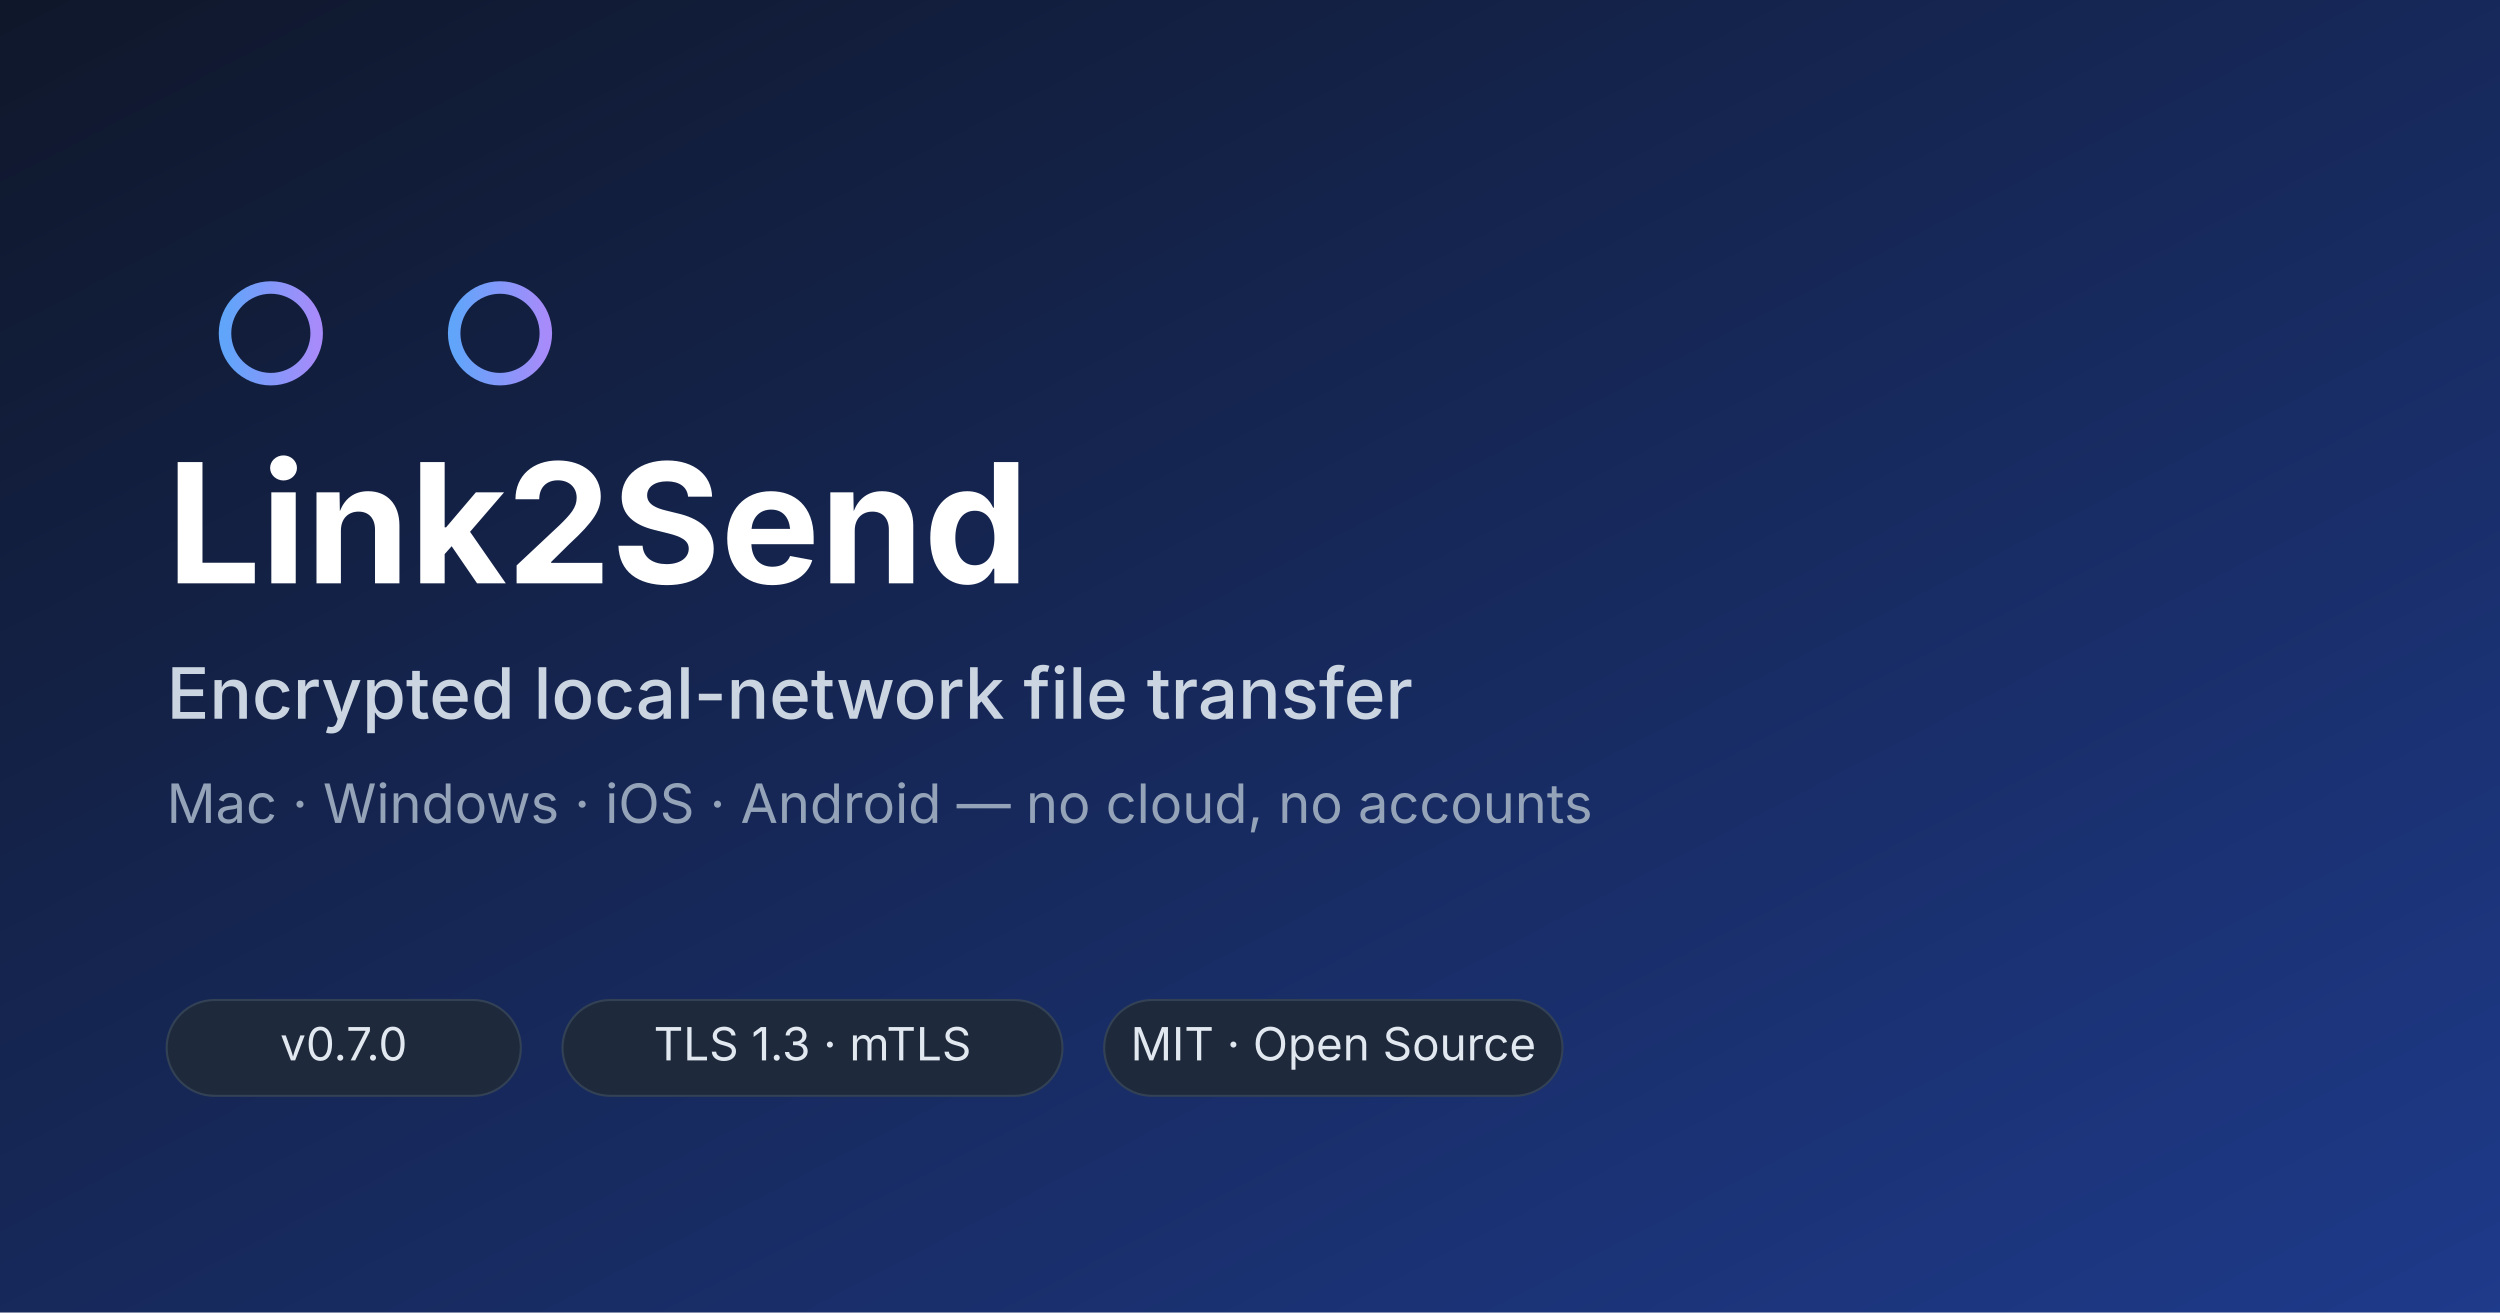
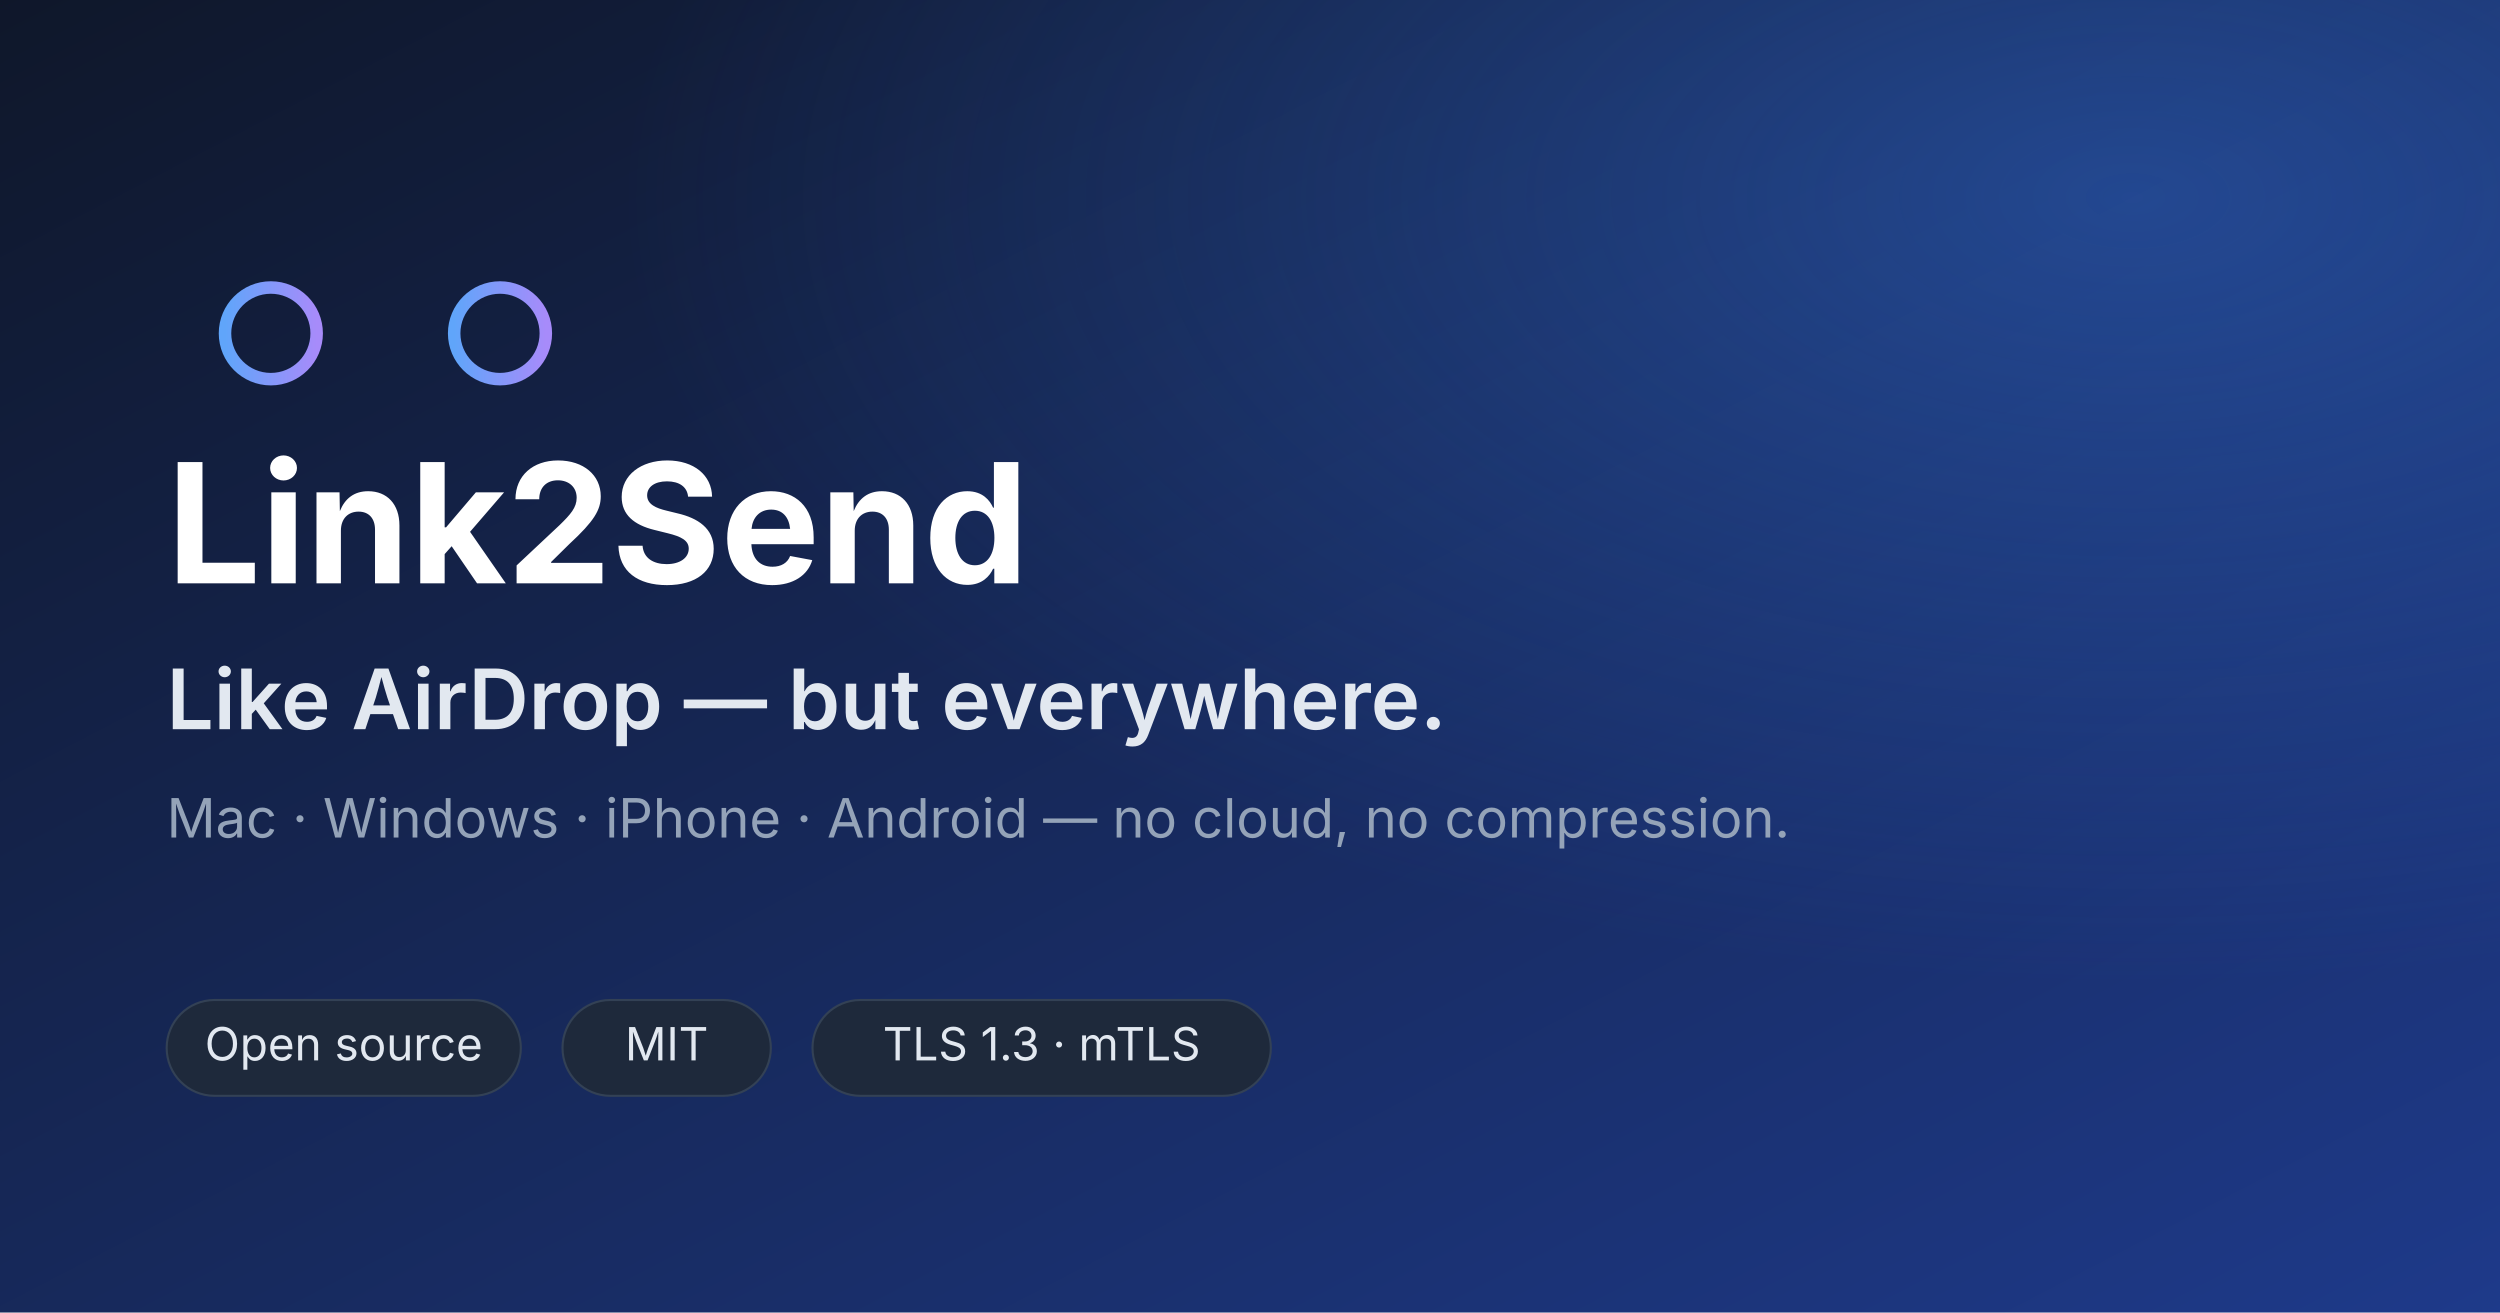
- <svg xmlns="http://www.w3.org/2000/svg" viewBox="0 0 1200 630" role="img" aria-label="Link2Send – encrypted local network file transfer">
+ <svg xmlns="http://www.w3.org/2000/svg" viewBox="0 0 1200 630" role="img" aria-label="Link2Send – like AirDrop, but everywhere">
  <defs>
    <linearGradient id="bg" x1="0" y1="0" x2="1" y2="1">
      <stop offset="0" stop-color="#0f172a" />
      <stop offset="1" stop-color="#1e3a8a" />
    </linearGradient>
    <linearGradient id="accent" x1="0" y1="0" x2="1" y2="0">
      <stop offset="0" stop-color="#60a5fa" />
      <stop offset="1" stop-color="#a78bfa" />
    </linearGradient>
+     <radialGradient id="glow" cx="0.85" cy="0.15" r="0.6">
+       <stop offset="0" stop-color="#3b82f6" stop-opacity="0.35" />
+       <stop offset="1" stop-color="#3b82f6" stop-opacity="0" />
+     </radialGradient>
  </defs>
  <rect width="1200" height="630" fill="url(#bg)" />
+   <rect width="1200" height="630" fill="url(#glow)" />
  <g transform="translate(80, 110)" fill="none" stroke="url(#accent)" stroke-width="6" stroke-linecap="round">
    <circle cx="50" cy="50" r="22" />
    <circle cx="160" cy="50" r="22" />
    <line x1="72" y1="50" x2="138" y2="50" />
  </g>
  <text x="80" y="280" fill="#ffffff" font-family="Inter, 'Noto Sans SC', system-ui, sans-serif" font-size="80" font-weight="700">
    Link2Send
  </text>
-   <text x="80" y="345" fill="#cbd5e1" font-family="Inter, 'Noto Sans SC', system-ui, sans-serif" font-size="34" font-weight="500">
-     Encrypted local-network file transfer
+   <text x="80" y="350" fill="#e2e8f0" font-family="Inter, 'Noto Sans SC', system-ui, sans-serif" font-size="40" font-weight="600">
+     Like AirDrop — but everywhere.
  </text>
-   <text x="80" y="395" fill="#94a3b8" font-family="Inter, 'Noto Sans SC', system-ui, sans-serif" font-size="26">
-     Mac · Windows · iOS · Android — no cloud, no accounts
+   <text x="80" y="402" fill="#94a3b8" font-family="Inter, 'Noto Sans SC', system-ui, sans-serif" font-size="26">
+     Mac · Windows · iPhone · Android — no cloud, no compression.
  </text>
  <g transform="translate(80, 480)" font-family="Inter, system-ui, sans-serif" font-size="22" fill="#e2e8f0">
    <rect width="170" height="46" rx="23" fill="#1e293b" stroke="#334155" />
-     <text x="85" y="29" text-anchor="middle">v0.7.0</text>
-     <rect x="190" width="240" height="46" rx="23" fill="#1e293b" stroke="#334155" />
-     <text x="310" y="29" text-anchor="middle">TLS 1.3 · mTLS</text>
-     <rect x="450" width="220" height="46" rx="23" fill="#1e293b" stroke="#334155" />
-     <text x="560" y="29" text-anchor="middle">MIT · Open Source</text>
+     <text x="85" y="29" text-anchor="middle">Open source</text>
+     <rect x="190" width="100" height="46" rx="23" fill="#1e293b" stroke="#334155" />
+     <text x="240" y="29" text-anchor="middle">MIT</text>
+     <rect x="310" width="220" height="46" rx="23" fill="#1e293b" stroke="#334155" />
+     <text x="420" y="29" text-anchor="middle">TLS 1.3 · mTLS</text>
  </g>
</svg>
